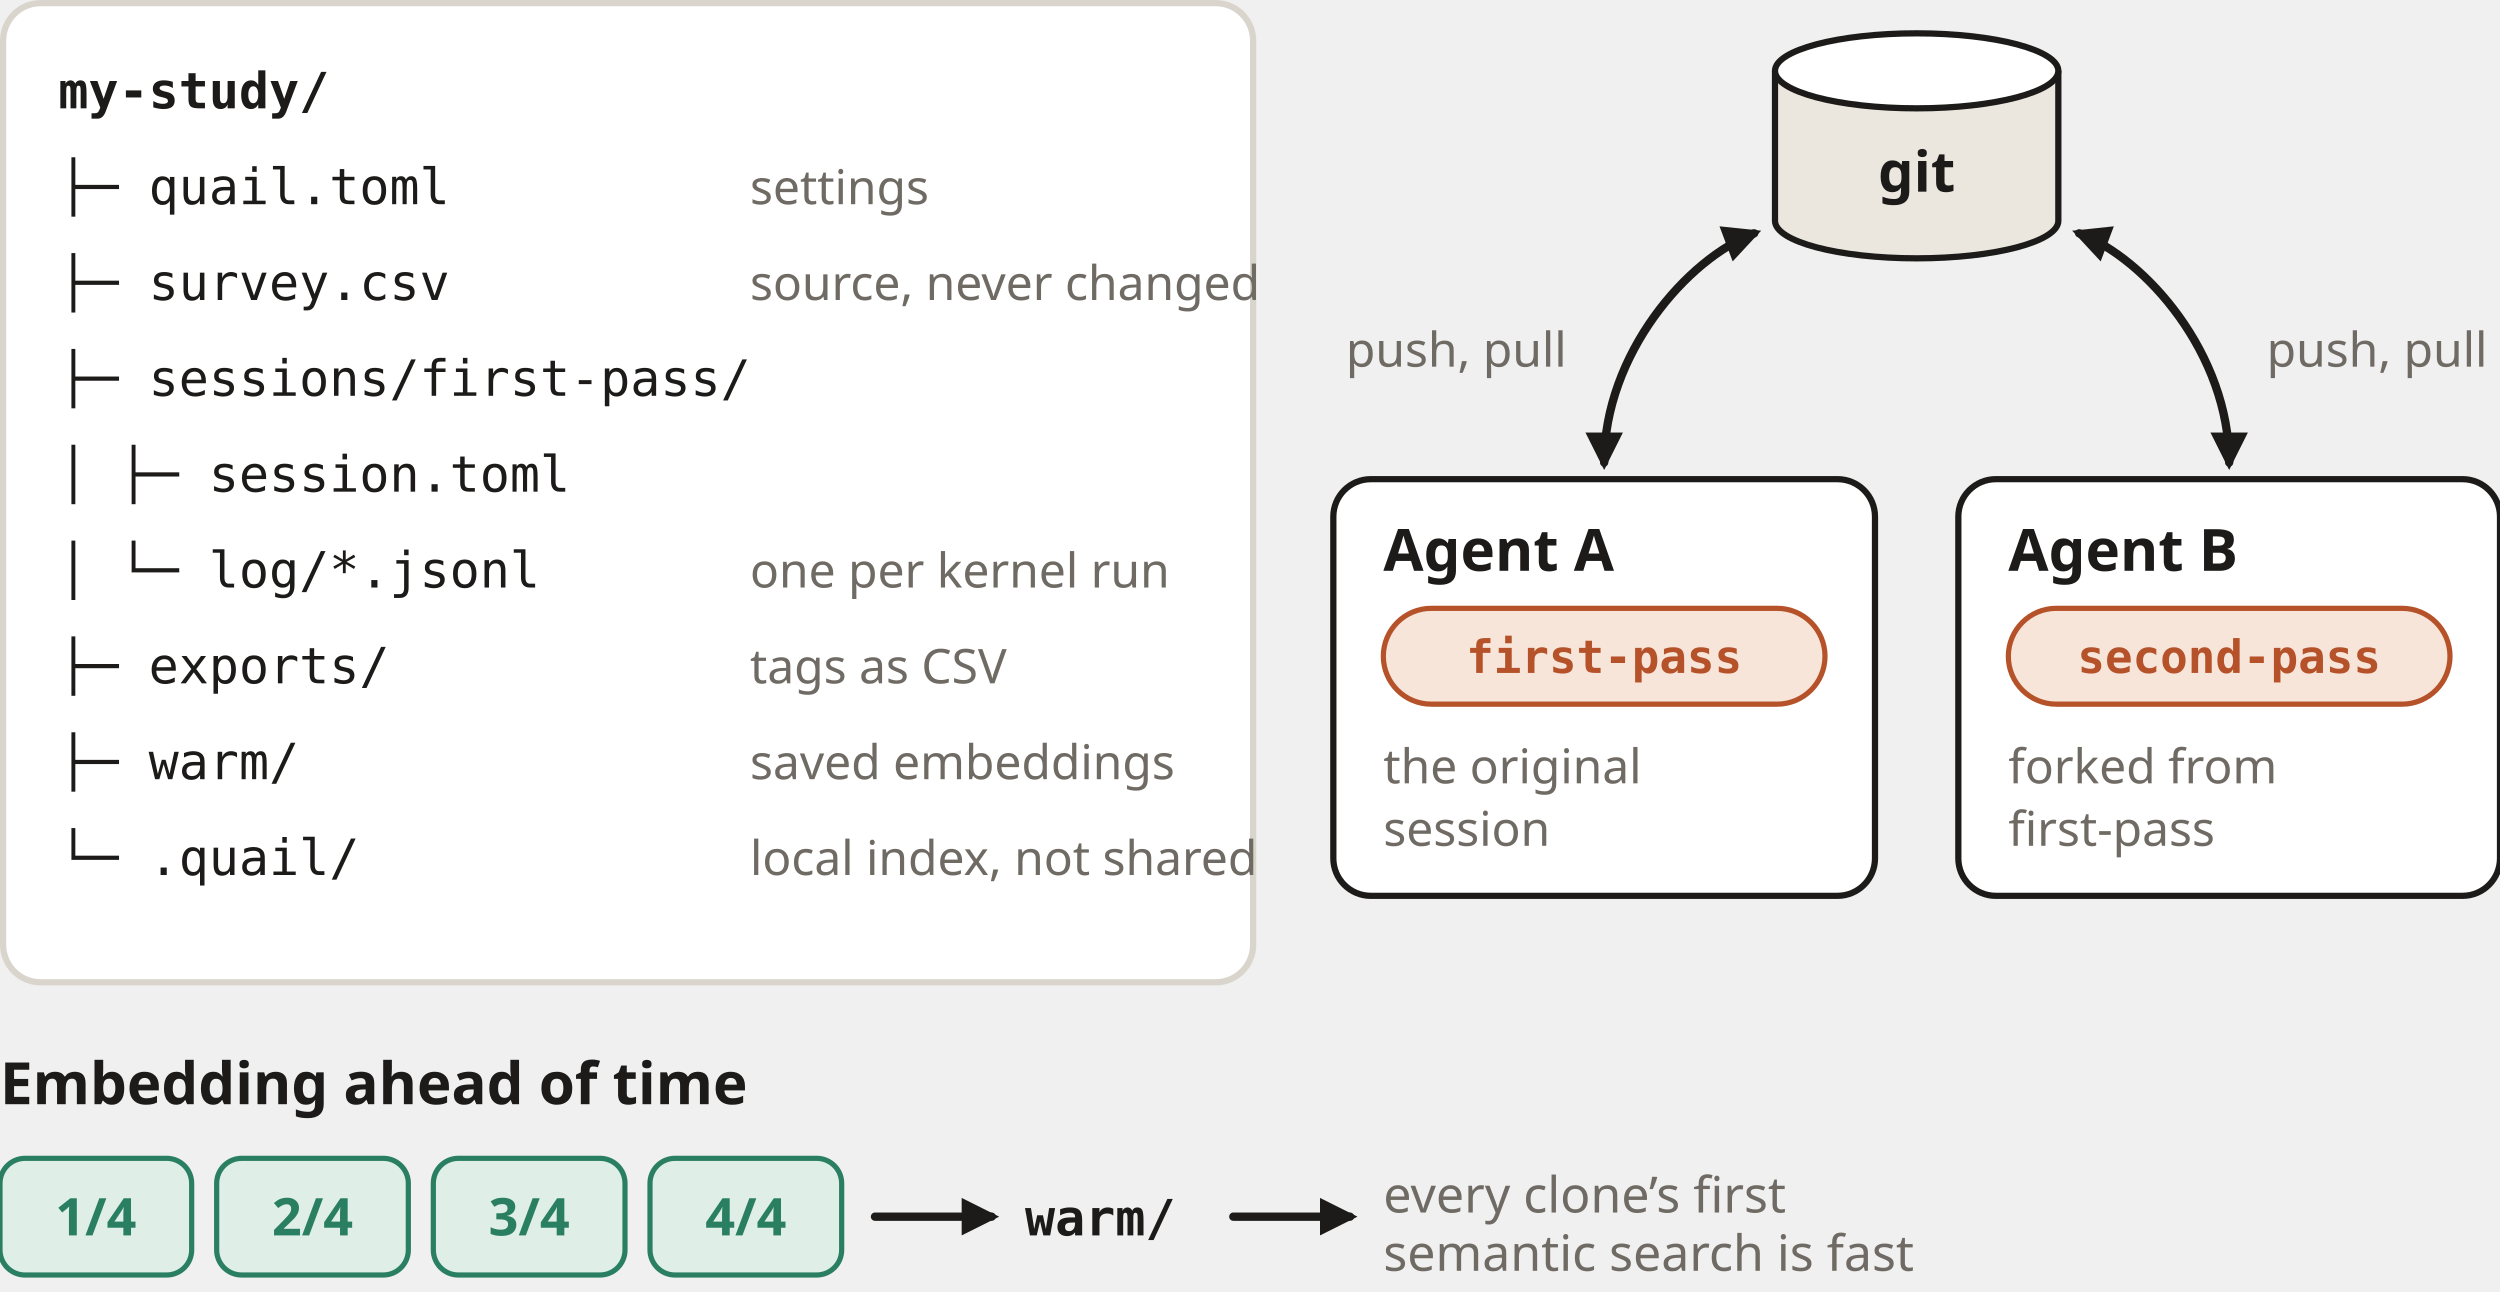
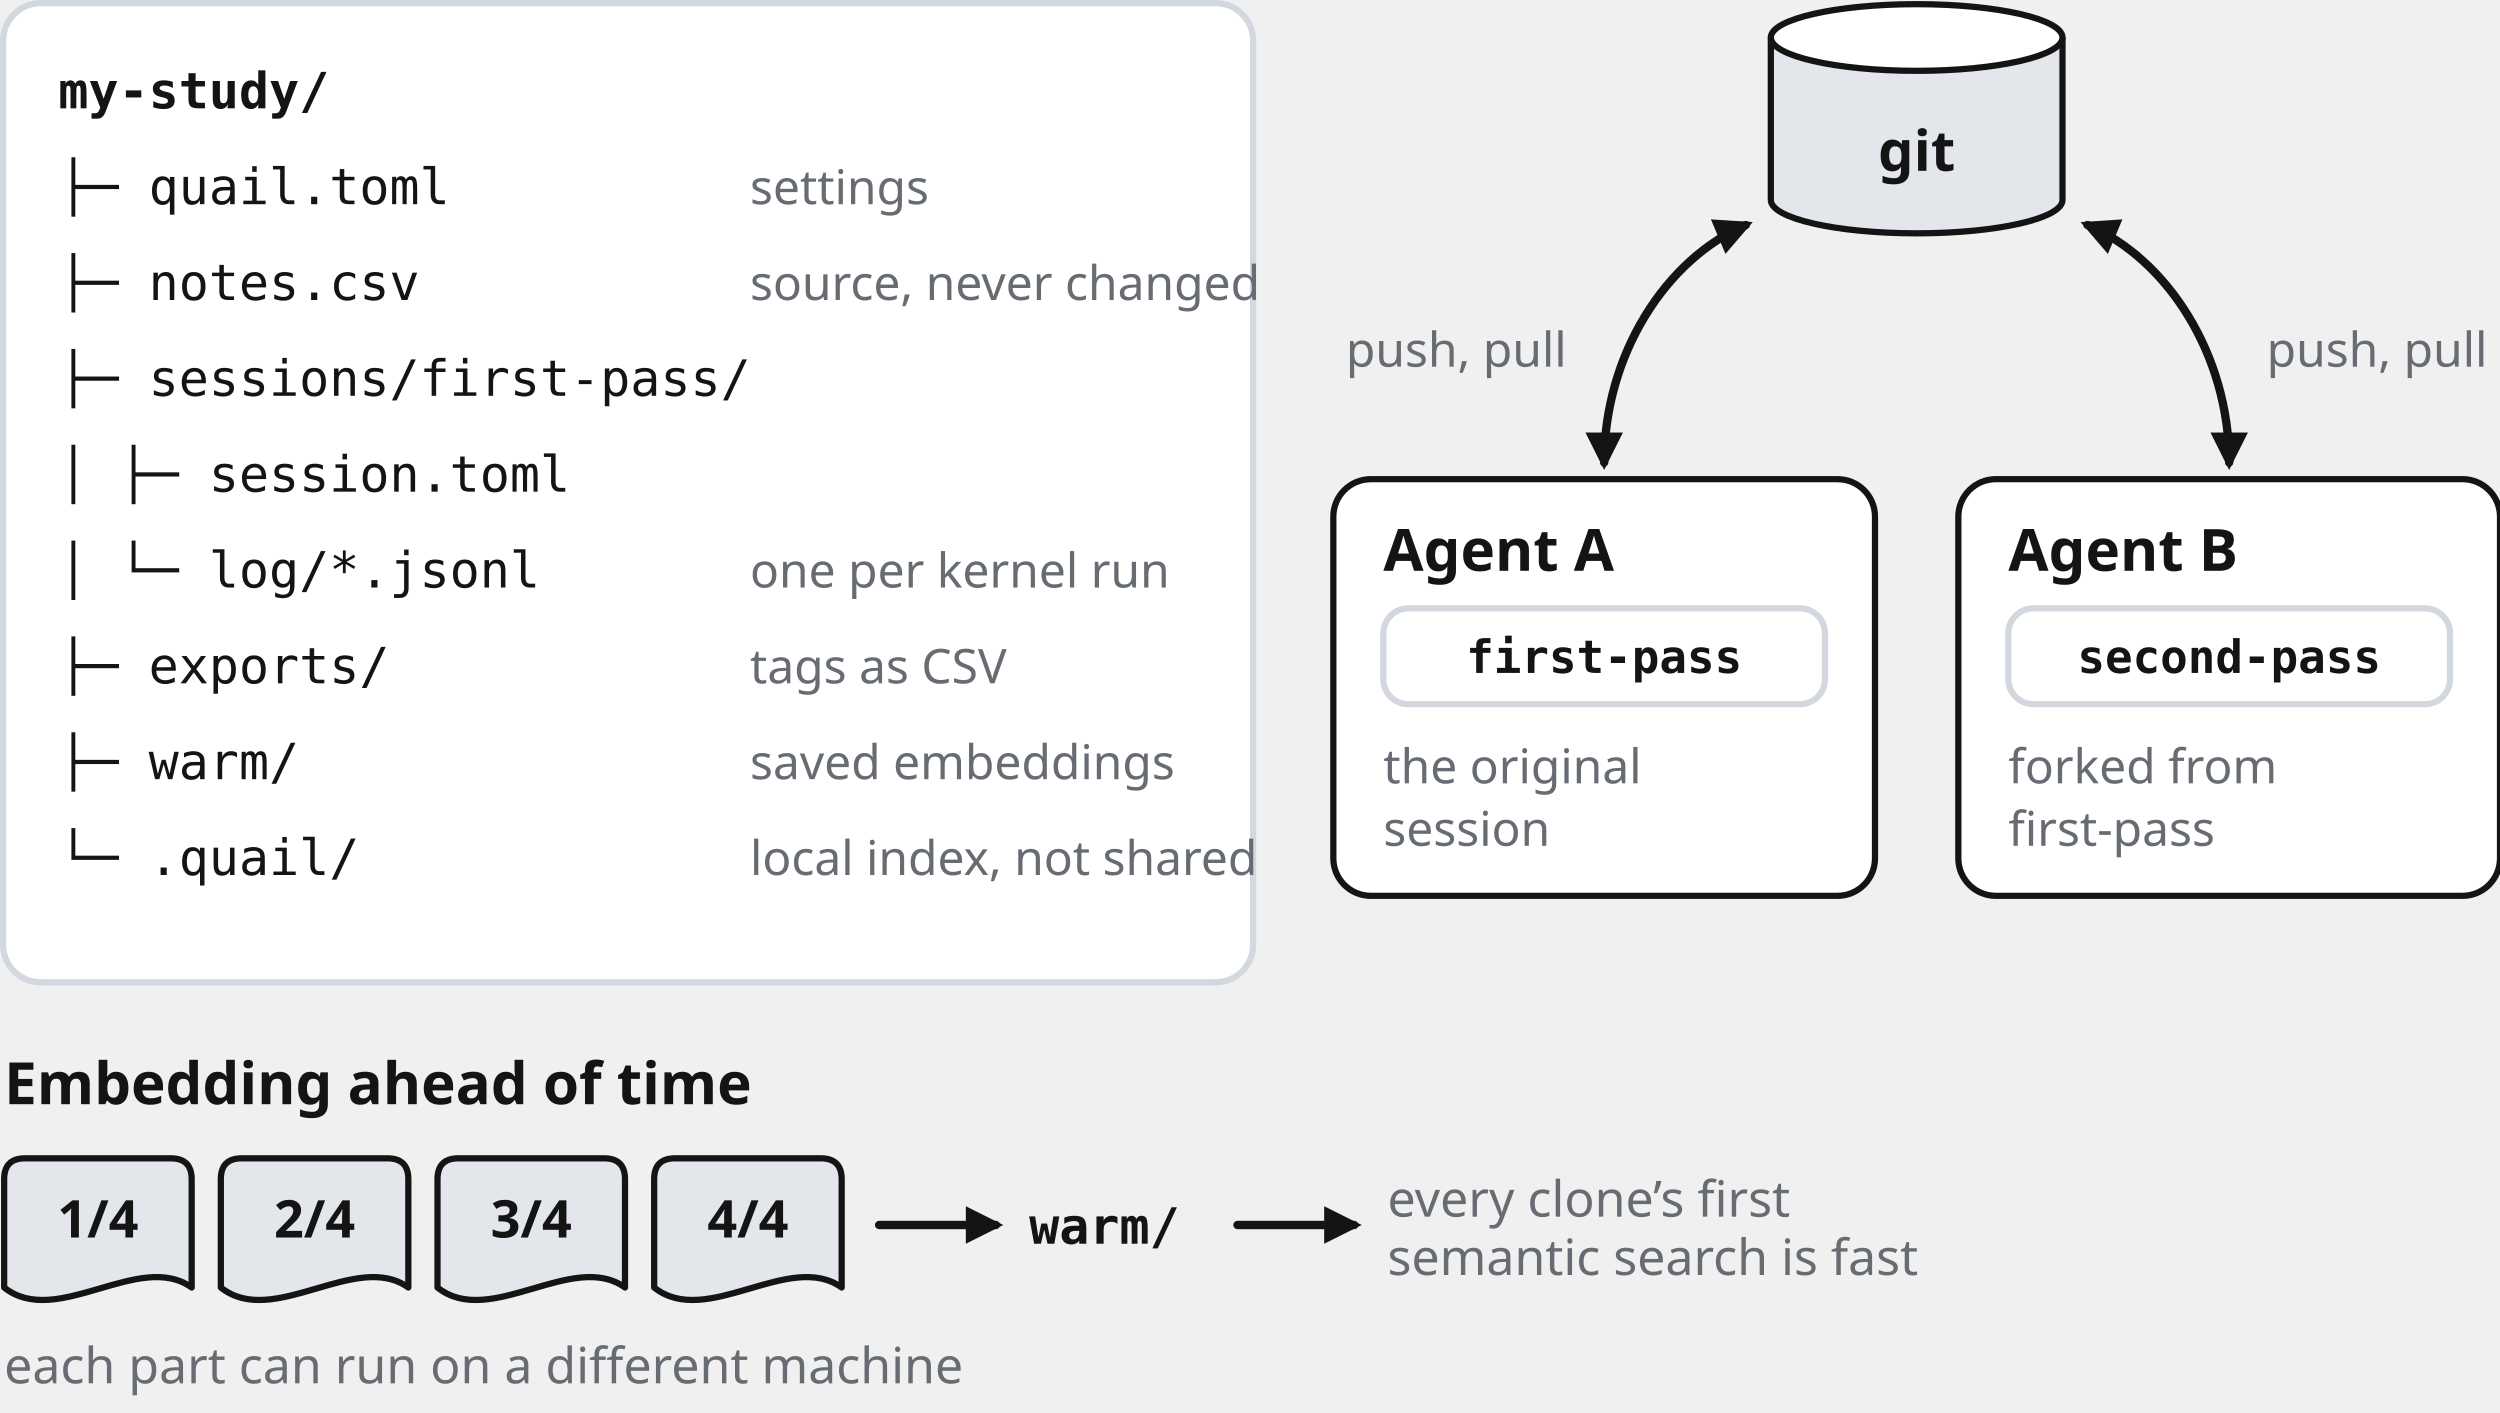
- <svg xmlns="http://www.w3.org/2000/svg" viewBox="0 0 1200 620" width="1200" height="620">
+ <svg xmlns="http://www.w3.org/2000/svg" viewBox="0 0 1200 678" width="1200" height="678">
  <style>
-     text { font-family: 'Source Sans 3', sans-serif; fill: #1C1B19; }
+     text { font-family: 'Source Sans 3', sans-serif; fill: #141414; }
    .h { font-size: 30px; font-weight: 700; }
    .b { font-size: 25px; }
-     .s { font-size: 24px; fill: #6F6B64; }
-     .cap { font-size: 21px; font-weight: 700; letter-spacing: 2.5px; fill: #6F6B64; }
+     .s { font-size: 24px; fill: #676C73; }
+     .cap { font-size: 21px; font-weight: 700; letter-spacing: 2.5px; fill: #676C73; }
    .m { font-family: 'Source Code Pro', monospace; font-size: 24px; font-weight: 500; font-variant-ligatures: none; }
-     .ln { fill: none; stroke: #1C1B19; stroke-width: 4; stroke-linecap: round; stroke-linejoin: round; }
+     .ln { fill: none; stroke: #141414; stroke-width: 4; stroke-linecap: round; stroke-linejoin: round; }
  </style>
  <defs>
    <marker id="a" viewBox="0 0 10 10" refX="8" refY="5" markerWidth="4.5" markerHeight="4.5" orient="auto-start-reverse">
-       <path d="M0,0 L10,5 L0,10 z" fill="#1C1B19" />
+       <path d="M0,0 L10,5 L0,10 z" fill="#141414" />
    </marker>
  </defs>
-   <rect x="1.5" y="1.5" width="600" height="470" rx="18" fill="#fff" stroke="#D9D5CC" stroke-width="3" />
+   <rect x="1.5" y="1.5" width="600" height="470" rx="18" fill="#fff" stroke="#D3D8DE" stroke-width="3" />
  <text class="m" x="28" y="52" style="font-weight:700">my-study/</text>
  <text class="m" x="28" y="98">├─ quail.toml</text>
  <text class="s" x="360" y="98" style="font-size:23px">settings</text>
-   <text class="m" x="28" y="144">├─ survey.csv</text>
+   <text class="m" x="28" y="144">├─ notes.csv</text>
  <text class="s" x="360" y="144" style="font-size:23px">source, never changed</text>
  <text class="m" x="28" y="190">├─ sessions/first-pass/</text>
  <text class="m" x="28" y="236">│  ├─ session.toml</text>
  <text class="m" x="28" y="282">│  └─ log/*.jsonl</text>
  <text class="s" x="360" y="282" style="font-size:23px">one per kernel run</text>
  <text class="m" x="28" y="328">├─ exports/</text>
  <text class="s" x="360" y="328" style="font-size:23px">tags as CSV</text>
  <text class="m" x="28" y="374">├─ warm/</text>
  <text class="s" x="360" y="374" style="font-size:23px">saved embeddings</text>
  <text class="m" x="28" y="420">└─ .quail/</text>
  <text class="s" x="360" y="420" style="font-size:23px">local index, not shared</text>
-   <path d="M852,34 v72 a68,18 0 0 0 136,0 v-72" fill="#EBE7DF" stroke="#1C1B19" stroke-width="3" />
-   <ellipse cx="920" cy="34" rx="68" ry="18" fill="#fff" stroke="#1C1B19" stroke-width="3" />
-   <text class="h" x="920" y="92" text-anchor="middle" style="font-size:27px">git</text>
-   <rect x="640" y="230" width="260" height="200" rx="18" fill="#fff" stroke="#1C1B19" stroke-width="3" />
+   <path d="M850,18 V96 A70.0,16 0 0 0 990,96 V18" fill="#E3E7EC" stroke="#141414" stroke-width="3" />
+   <ellipse cx="920.0" cy="18" rx="70.0" ry="16" fill="#fff" stroke="#141414" stroke-width="3" />
+   <text class="h" x="920" y="82" text-anchor="middle" style="font-size:27px">git</text>
+   <rect x="640" y="230" width="260" height="200" rx="18" fill="#fff" stroke="#141414" stroke-width="3" />
  <text class="h" x="664" y="274" style="font-size:28px">Agent A</text>
-   <rect x="664" y="292" width="212" height="46" rx="23" fill="#F7E5DA" stroke="#B5522A" stroke-width="2.5" />
-   <text class="m" x="770" y="323" text-anchor="middle" style="font-size:22px;font-weight:700;fill:#B5522A">first-pass</text>
+   <rect x="664" y="292" width="212" height="46" rx="12" fill="#fff" stroke="#D3D8DE" stroke-width="3" />
+   <text class="m" x="770" y="323" text-anchor="middle" style="font-size:22px;font-weight:700">first-pass</text>
  <text class="s" x="664" y="376" style="font-size:23px">the original</text>
  <text class="s" x="664" y="406" style="font-size:23px">session</text>
-   <rect x="940" y="230" width="260" height="200" rx="18" fill="#fff" stroke="#1C1B19" stroke-width="3" />
+   <rect x="940" y="230" width="260" height="200" rx="18" fill="#fff" stroke="#141414" stroke-width="3" />
  <text class="h" x="964" y="274" style="font-size:28px">Agent B</text>
-   <rect x="964" y="292" width="212" height="46" rx="23" fill="#F7E5DA" stroke="#B5522A" stroke-width="2.5" />
-   <text class="m" x="1070" y="323" text-anchor="middle" style="font-size:22px;font-weight:700;fill:#B5522A">second-pass</text>
+   <rect x="964" y="292" width="212" height="46" rx="12" fill="#fff" stroke="#D3D8DE" stroke-width="3" />
+   <text class="m" x="1070" y="323" text-anchor="middle" style="font-size:22px;font-weight:700">second-pass</text>
  <text class="s" x="964" y="376" style="font-size:23px">forked from</text>
  <text class="s" x="964" y="406" style="font-size:23px">first-pass</text>
-   <path class="ln" d="M770,222 C770,170 810,124 842,112" marker-end="url(#a)" marker-start="url(#a)" />
-   <path class="ln" d="M1070,222 C1070,170 1030,124 998,112" marker-end="url(#a)" marker-start="url(#a)" />
+   <path class="ln" d="M770,222 C770,170 800,124 838,108" marker-end="url(#a)" marker-start="url(#a)" />
+   <path class="ln" d="M1070,222 C1070,170 1040,124 1002,108" marker-end="url(#a)" marker-start="url(#a)" />
  <text class="s" x="752" y="176" text-anchor="end" style="font-size:23px">push, pull</text>
  <text class="s" x="1088" y="176" style="font-size:23px">push, pull</text>
-   <text class="h" x="0" y="530" style="font-size:28px">Embedding ahead of time</text>
-   <rect x="0" y="556" width="92" height="56" rx="12" fill="#DFEFE8" stroke="#2A7F63" stroke-width="2.5" />
-   <text class="b" x="46" y="593" text-anchor="middle" style="font-weight:700;fill:#2A7F63">1/4</text>
-   <rect x="104" y="556" width="92" height="56" rx="12" fill="#DFEFE8" stroke="#2A7F63" stroke-width="2.5" />
-   <text class="b" x="150" y="593" text-anchor="middle" style="font-weight:700;fill:#2A7F63">2/4</text>
-   <rect x="208" y="556" width="92" height="56" rx="12" fill="#DFEFE8" stroke="#2A7F63" stroke-width="2.5" />
-   <text class="b" x="254" y="593" text-anchor="middle" style="font-weight:700;fill:#2A7F63">3/4</text>
-   <rect x="312" y="556" width="92" height="56" rx="12" fill="#DFEFE8" stroke="#2A7F63" stroke-width="2.5" />
-   <text class="b" x="358" y="593" text-anchor="middle" style="font-weight:700;fill:#2A7F63">4/4</text>
-   <path class="ln" d="M420,584 L476,584" marker-end="url(#a)" />
-   <text class="m" x="492" y="593" style="font-weight:700">warm/</text>
-   <path class="ln" d="M592,584 L648,584" marker-end="url(#a)" />
-   <text class="s" x="664" y="582">every clone’s first</text>
-   <text class="s" x="664" y="610">semantic search is fast</text>
+   <text class="h" x="2" y="530" style="font-size:28px">Embedding ahead of time</text>
+   <path d="M12,556 H82 Q92,556 92,566 V618 C67,600 27,638 2,618 V566 Q2,556 12,556 Z" fill="#E3E7EC" stroke="#141414" stroke-width="3" stroke-linejoin="round" />
+   <text class="b" x="47" y="594" text-anchor="middle" style="font-weight:700">1/4</text>
+   <path d="M116,556 H186 Q196,556 196,566 V618 C171,600 131,638 106,618 V566 Q106,556 116,556 Z" fill="#E3E7EC" stroke="#141414" stroke-width="3" stroke-linejoin="round" />
+   <text class="b" x="151" y="594" text-anchor="middle" style="font-weight:700">2/4</text>
+   <path d="M220,556 H290 Q300,556 300,566 V618 C275,600 235,638 210,618 V566 Q210,556 220,556 Z" fill="#E3E7EC" stroke="#141414" stroke-width="3" stroke-linejoin="round" />
+   <text class="b" x="255" y="594" text-anchor="middle" style="font-weight:700">3/4</text>
+   <path d="M324,556 H394 Q404,556 404,566 V618 C379,600 339,638 314,618 V566 Q314,556 324,556 Z" fill="#E3E7EC" stroke="#141414" stroke-width="3" stroke-linejoin="round" />
+   <text class="b" x="359" y="594" text-anchor="middle" style="font-weight:700">4/4</text>
+   <path class="ln" d="M422,588 L478,588" marker-end="url(#a)" />
+   <text class="m" x="494" y="597" style="font-weight:700">warm/</text>
+   <path class="ln" d="M594,588 L650,588" marker-end="url(#a)" />
+   <text class="s" x="666" y="584">every clone’s first</text>
+   <text class="s" x="666" y="612">semantic search is fast</text>
+   <text class="s" x="2" y="664">each part can run on a different machine</text>
</svg>
